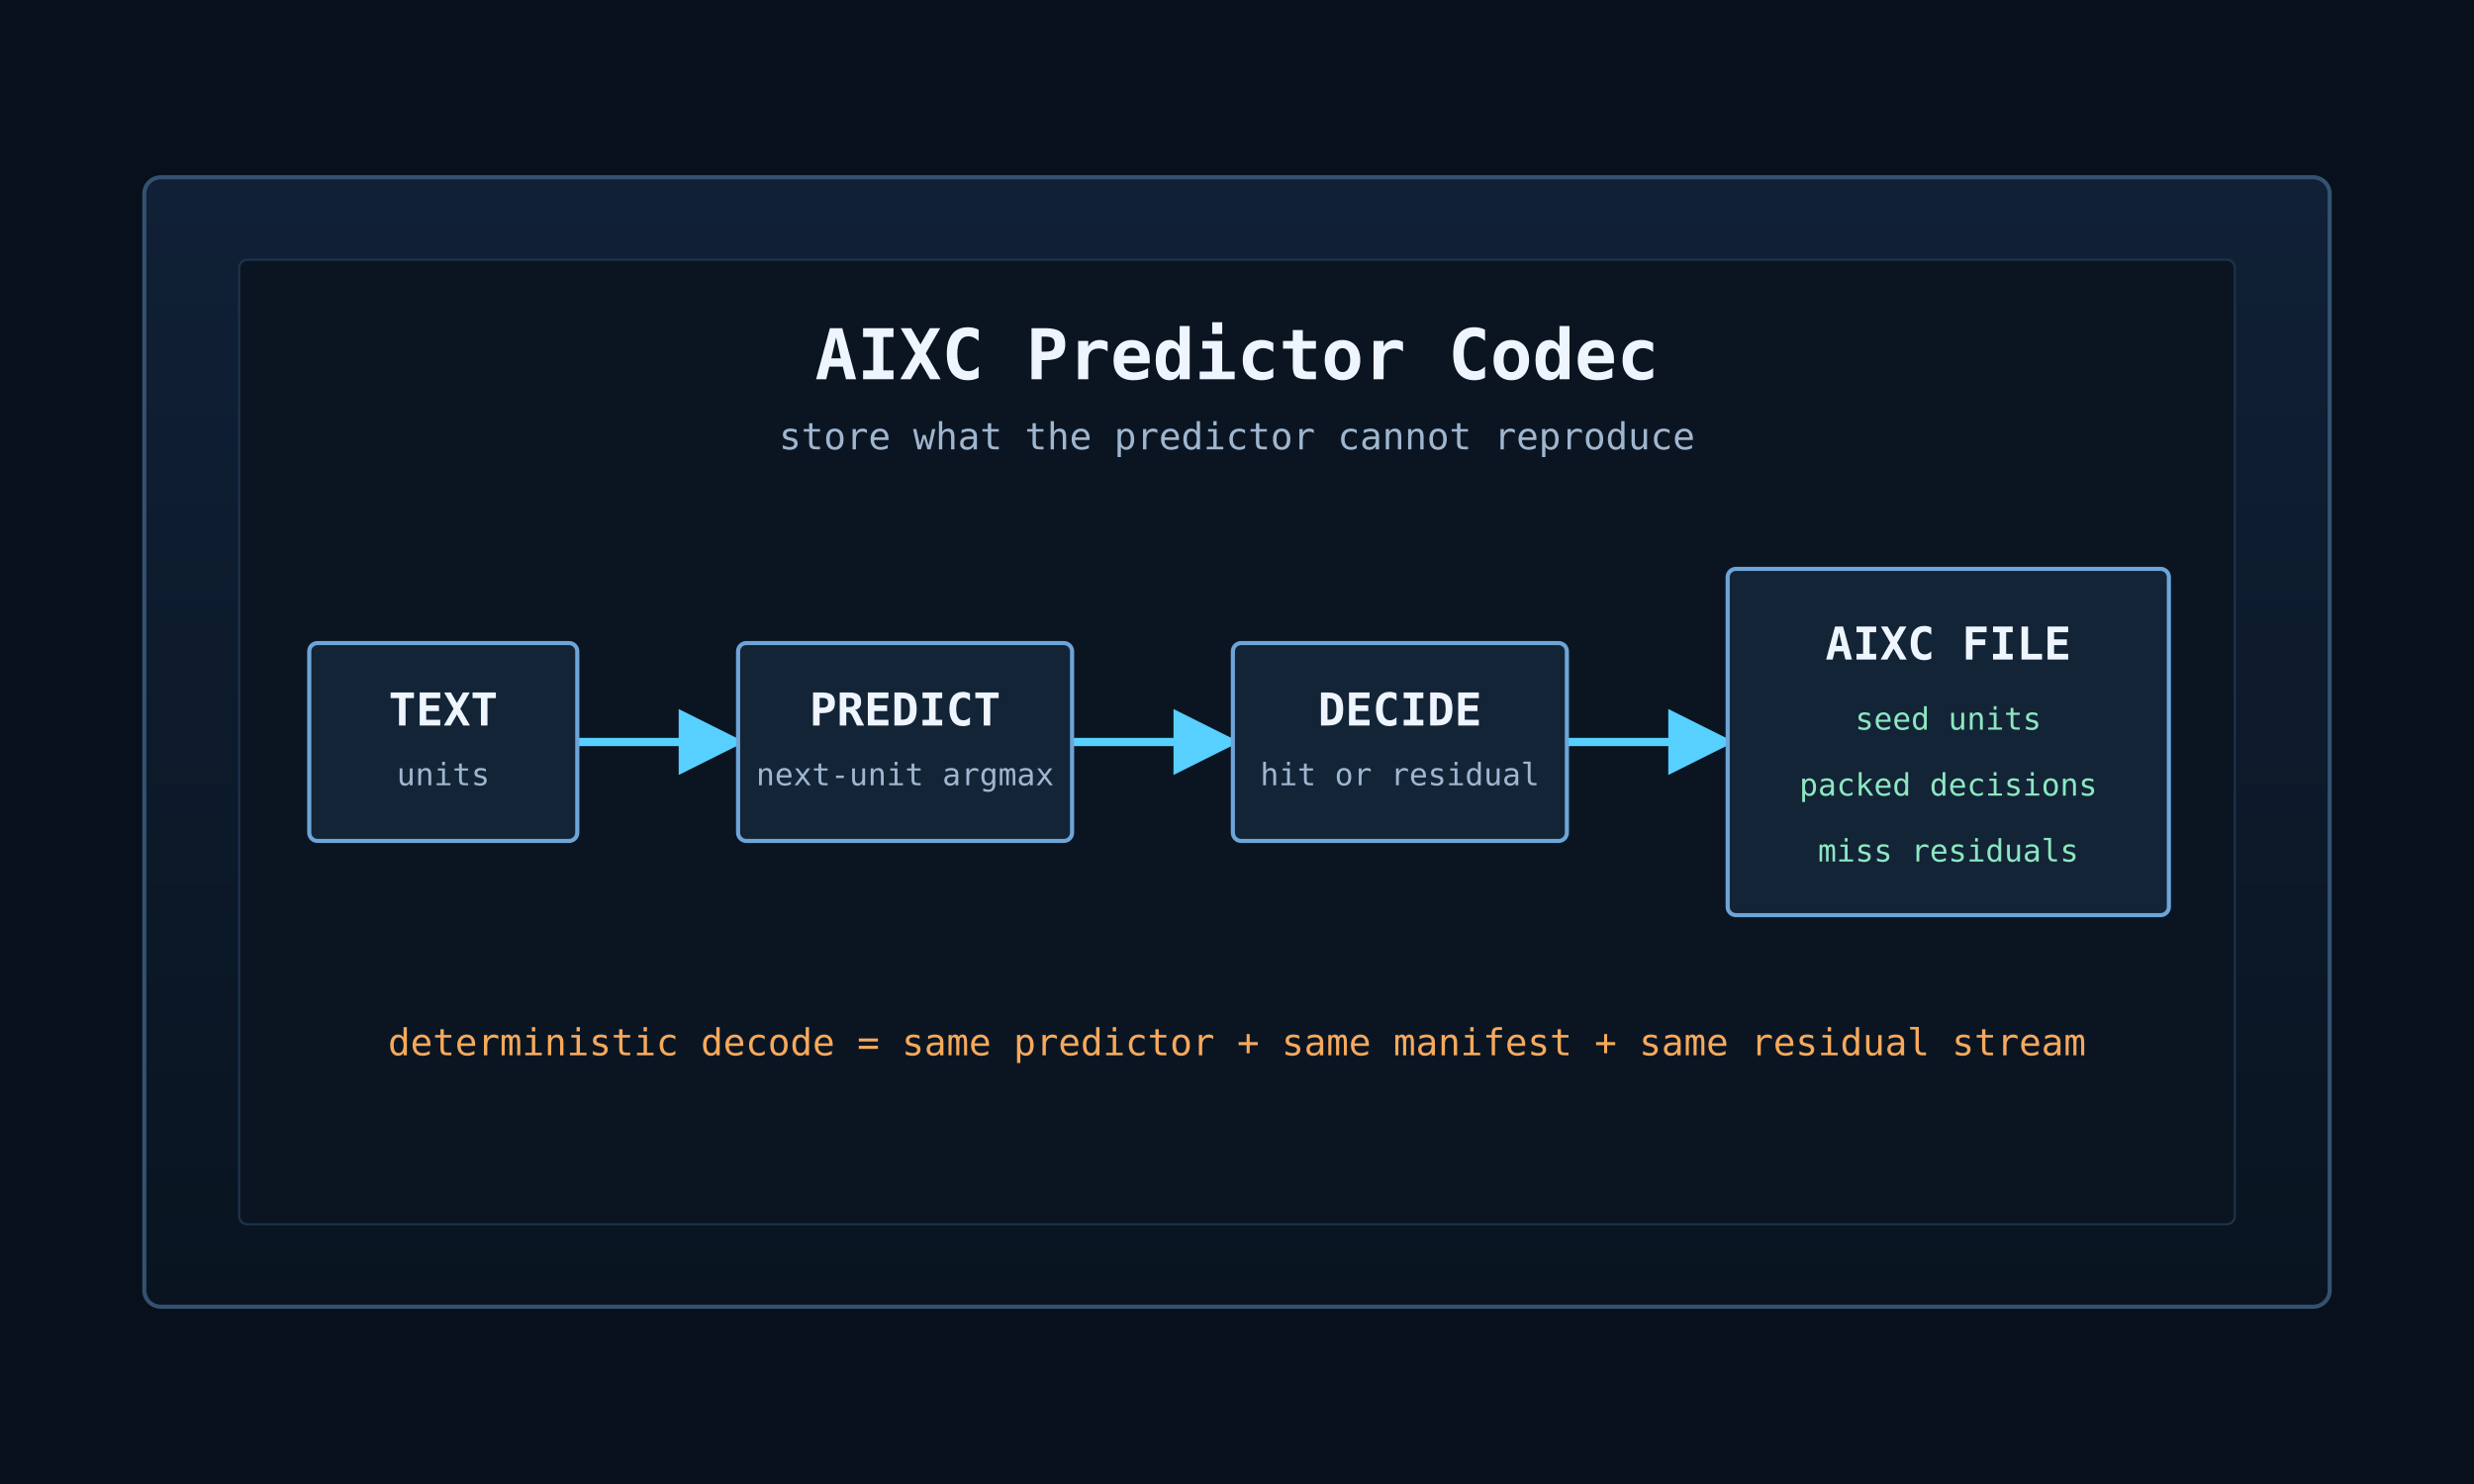
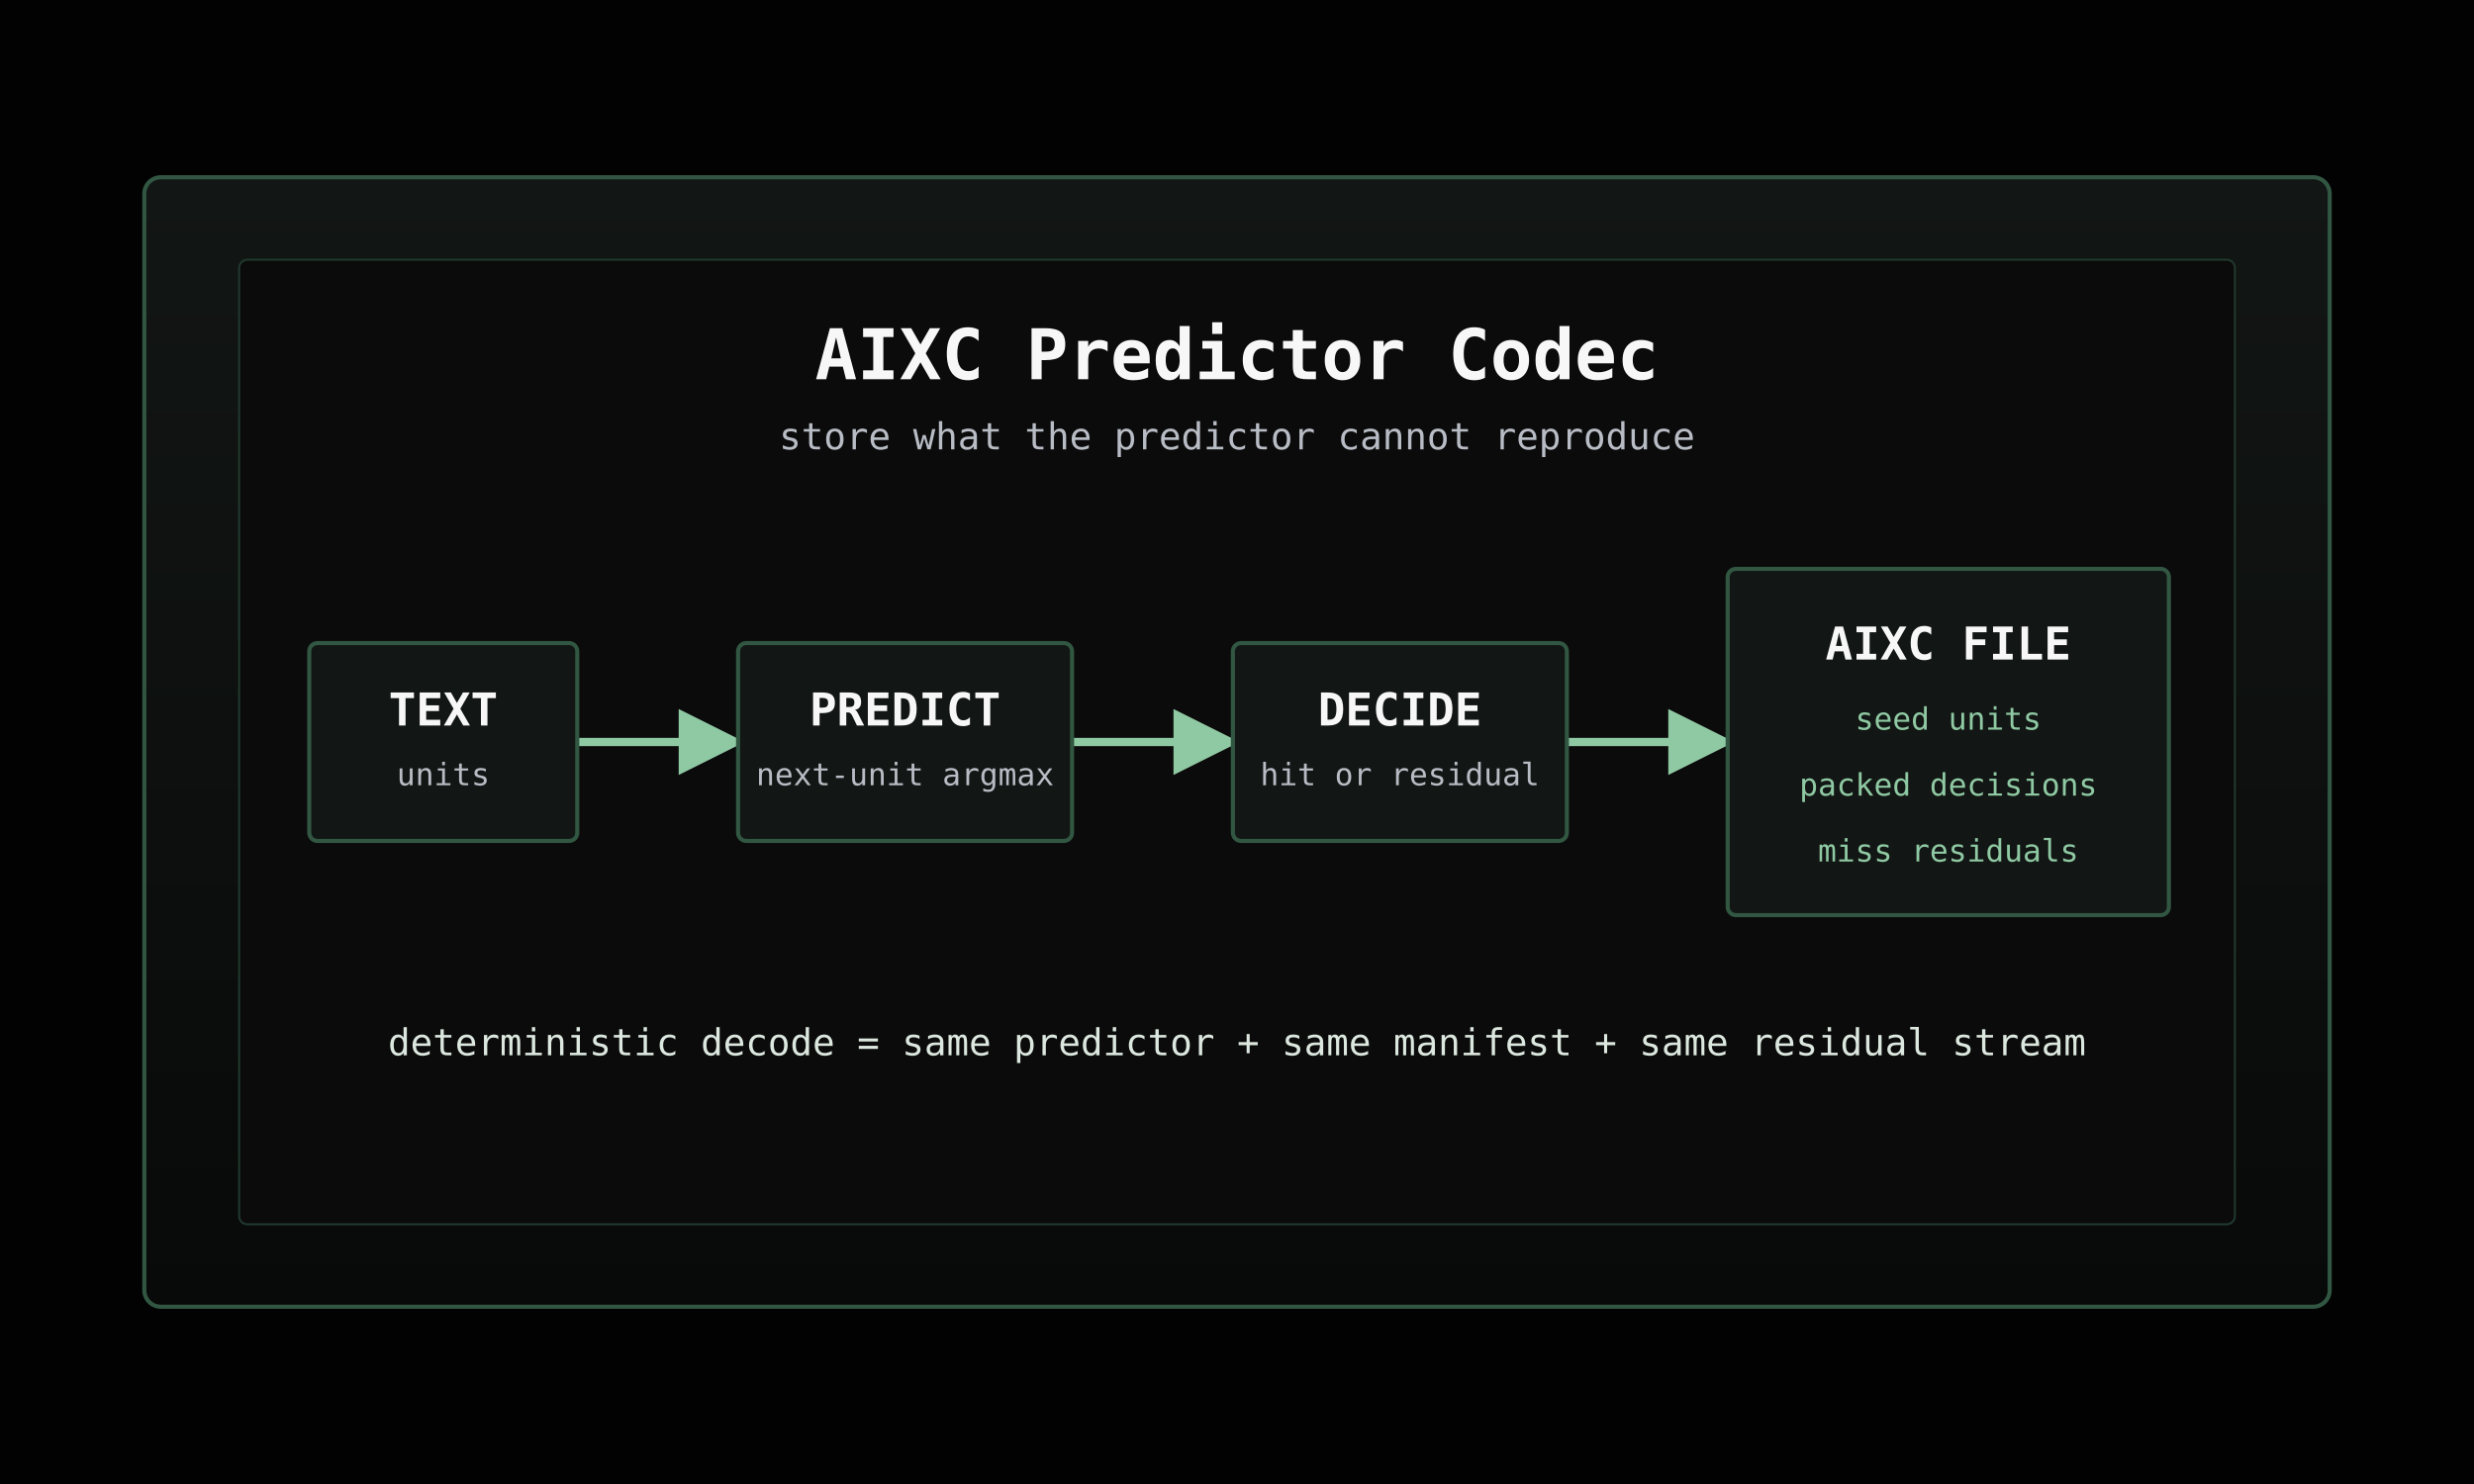
<svg xmlns="http://www.w3.org/2000/svg" viewBox="0 0 1200 720" role="img" aria-labelledby="title desc">
  <defs>
    <marker id="arrow" viewBox="0 0 10 10" refX="9" refY="5" markerWidth="8" markerHeight="8" orient="auto">
-       <path d="M0 0 10 5 0 10z" fill="#57d0ff" />
+       <path d="M0 0 10 5 0 10z" fill="#8fc9a3" />
    </marker>
    <linearGradient id="panel" x1="0" x2="0" y1="0" y2="1">
-       <stop offset="0" stop-color="#102036" />
-       <stop offset="1" stop-color="#091420" />
+       <stop offset="0" stop-color="#121614" />
+       <stop offset="1" stop-color="#080a09" />
    </linearGradient>
  </defs>
-   <rect width="1200" height="720" fill="#07101b" />
-   <rect x="70" y="86" width="1060" height="548" rx="8" fill="url(#panel)" stroke="#34516f" stroke-width="2" />
-   <rect x="116" y="126" width="968" height="468" rx="4" fill="#0b1522" stroke="#1d344d" stroke-width="1" />
+   <rect width="1200" height="720" fill="#020202" />
+   <rect x="70" y="86" width="1060" height="548" rx="8" fill="url(#panel)" stroke="#315642" stroke-width="2" />
+   <rect x="116" y="126" width="968" height="468" rx="4" fill="#0b0b0b" stroke="#20382d" stroke-width="1" />
  <g font-family="IBM Plex Mono, Consolas, monospace" text-anchor="middle">
-     <text x="600" y="184" fill="#eef5ff" font-size="34" font-weight="700">AIXC Predictor Codec</text>
-     <text x="600" y="218" fill="#9fb6cf" font-size="18">store what the predictor cannot reproduce</text>
+     <text x="600" y="184" fill="#f7f7f7" font-size="34" font-weight="700">AIXC Predictor Codec</text>
+     <text x="600" y="218" fill="#b8bcc4" font-size="18">store what the predictor cannot reproduce</text>
  </g>
-   <g fill="none" stroke="#57d0ff" stroke-width="4" marker-end="url(#arrow)">
+   <g fill="none" stroke="#8fc9a3" stroke-width="4" marker-end="url(#arrow)">
    <path d="M280 360H358" />
    <path d="M520 360H598" />
    <path d="M760 360H838" />
  </g>
-   <g fill="#132437" stroke="#6ea5d8" stroke-width="2">
+   <g fill="#121614" stroke="#315642" stroke-width="2">
    <rect x="150" y="312" width="130" height="96" rx="4" />
    <rect x="358" y="312" width="162" height="96" rx="4" />
    <rect x="598" y="312" width="162" height="96" rx="4" />
    <rect x="838" y="276" width="214" height="168" rx="4" />
  </g>
  <g font-family="IBM Plex Mono, Consolas, monospace" text-anchor="middle">
-     <g fill="#eef5ff" font-size="22" font-weight="600">
+     <g fill="#f7f7f7" font-size="22" font-weight="600">
      <text x="215" y="352">TEXT</text>
      <text x="439" y="352">PREDICT</text>
      <text x="679" y="352">DECIDE</text>
      <text x="945" y="320">AIXC FILE</text>
    </g>
-     <g fill="#9fb6cf" font-size="15">
+     <g fill="#b8bcc4" font-size="15">
      <text x="215" y="381">units</text>
      <text x="439" y="381">next-unit argmax</text>
      <text x="679" y="381">hit or residual</text>
    </g>
-     <g fill="#8de7c1" font-size="15">
+     <g fill="#8fc9a3" font-size="15">
      <text x="945" y="354">seed units</text>
      <text x="945" y="386">packed decisions</text>
      <text x="945" y="418">miss residuals</text>
    </g>
  </g>
-   <g fill="#f7a95b" font-family="IBM Plex Mono, Consolas, monospace" font-size="18" text-anchor="middle">
+   <g fill="#dce8df" font-family="IBM Plex Mono, Consolas, monospace" font-size="18" text-anchor="middle">
    <text x="600" y="512">deterministic decode = same predictor + same manifest + same residual stream</text>
  </g>
</svg>
